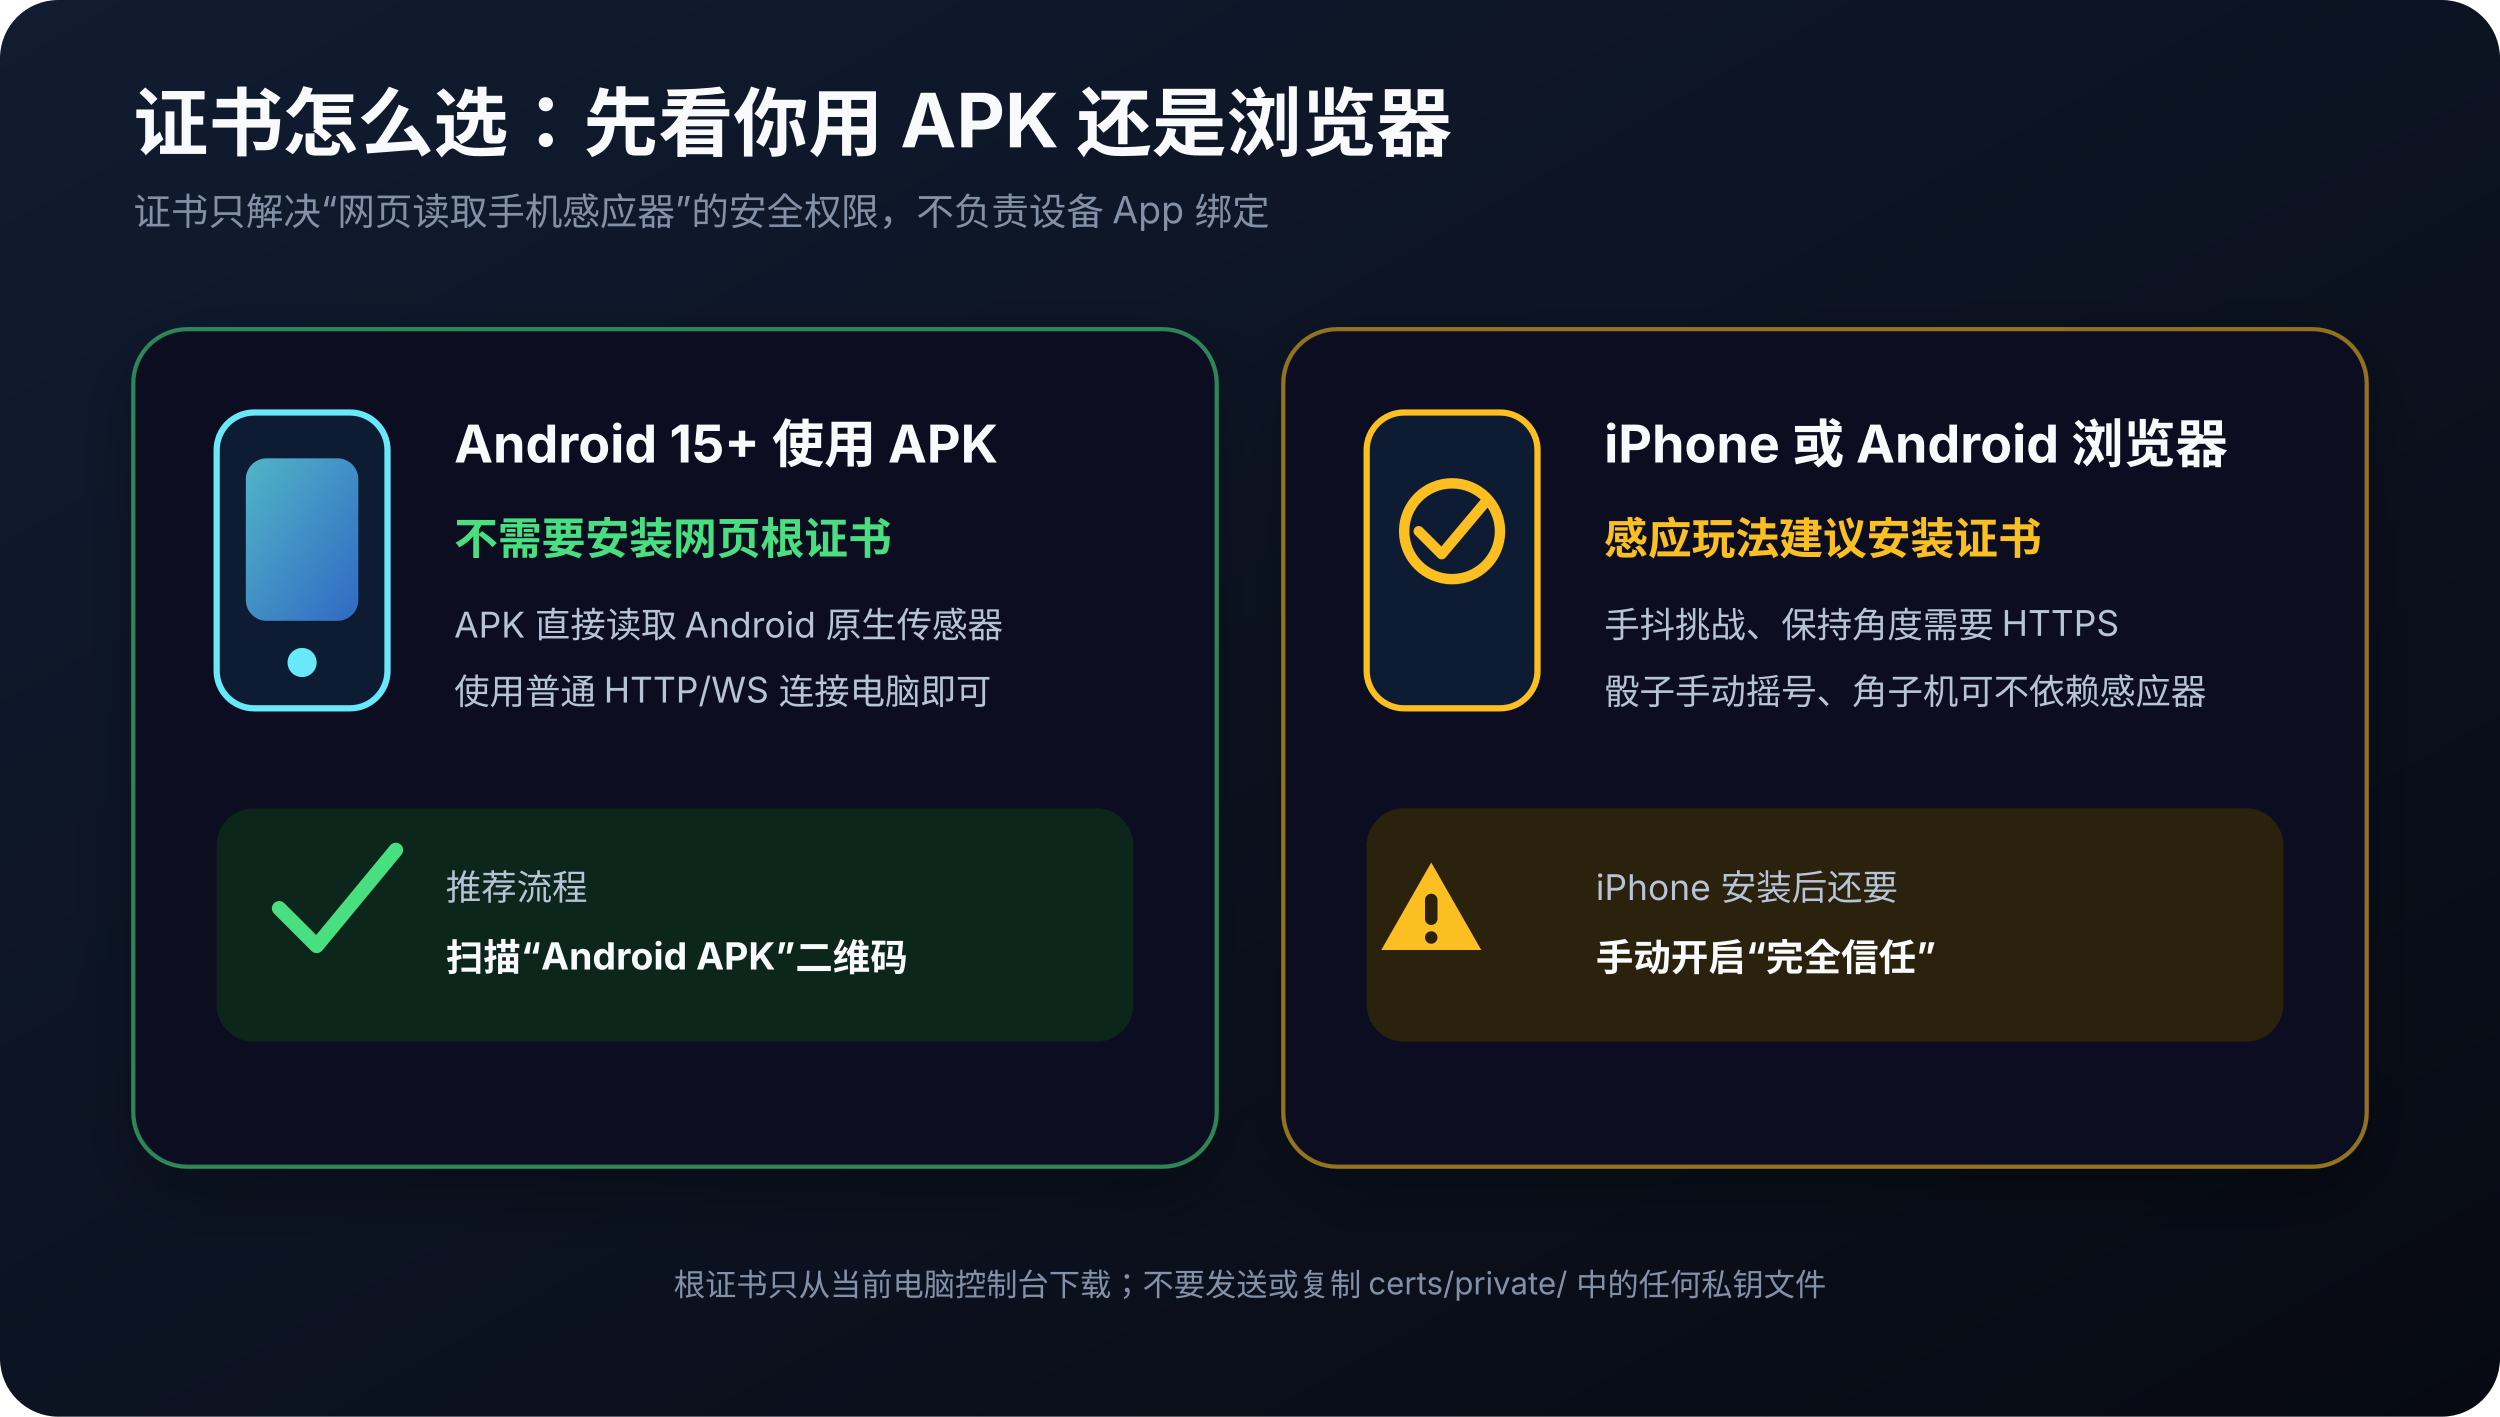
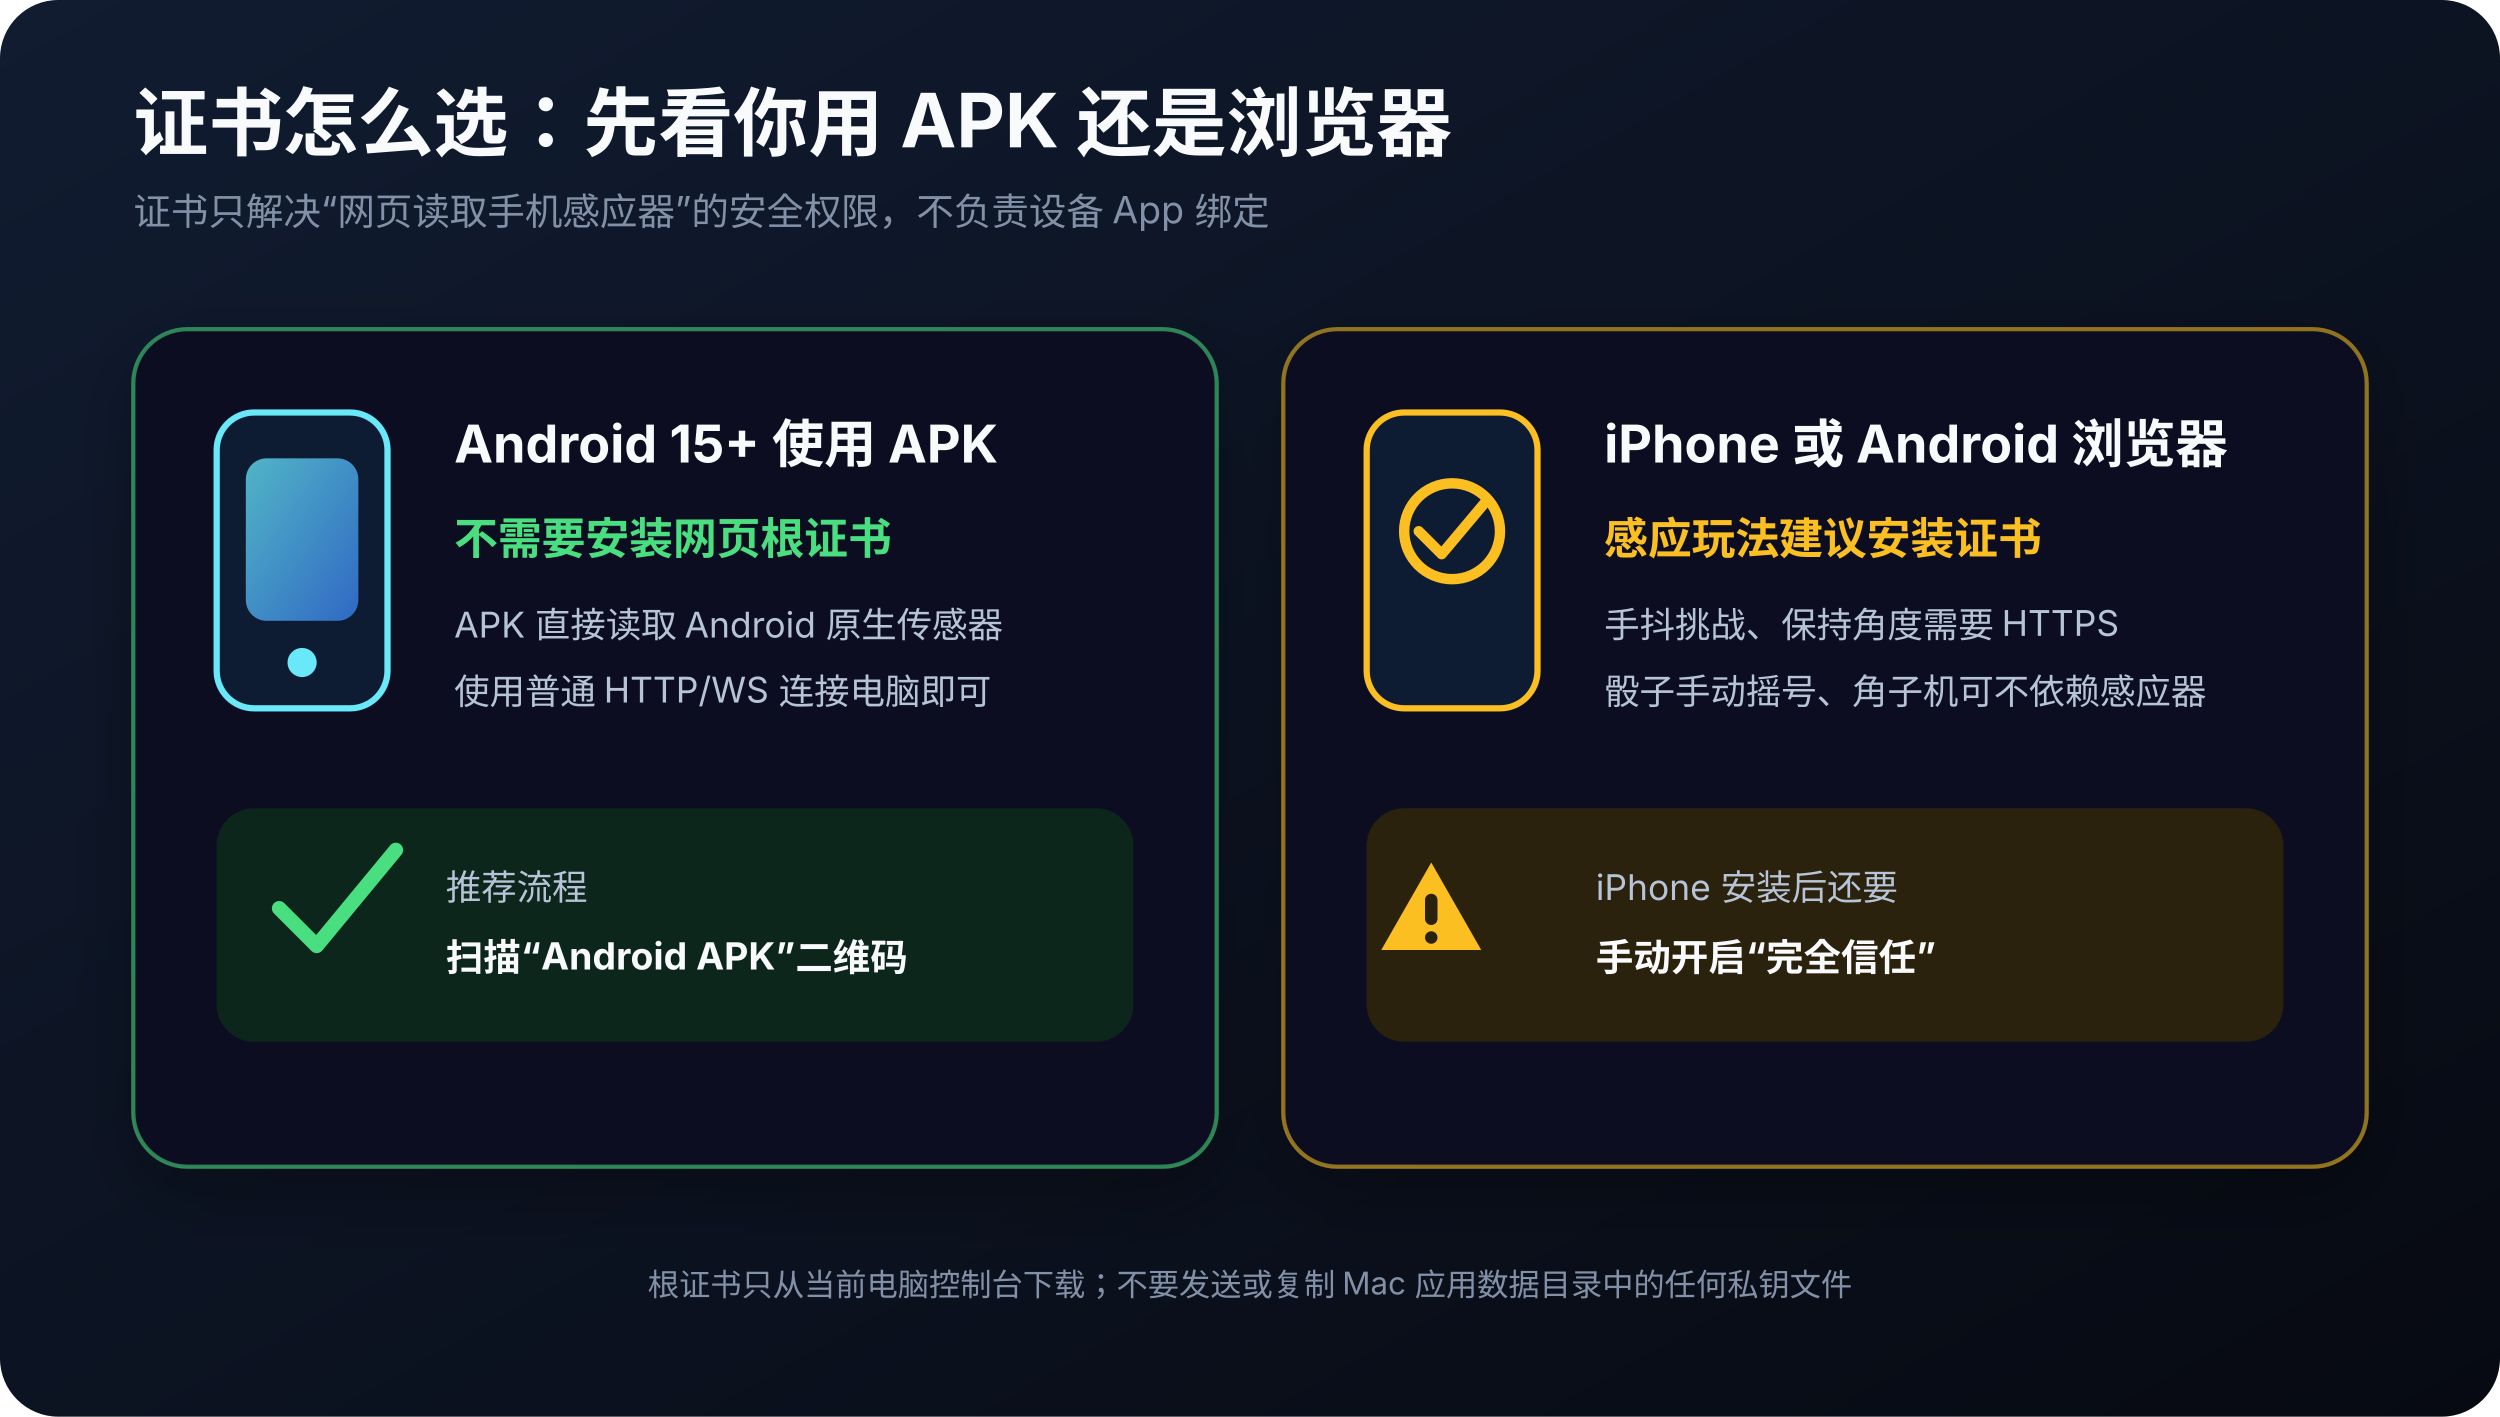
<svg xmlns="http://www.w3.org/2000/svg" width="1200" height="680" viewBox="0 0 1200 680" role="img" aria-labelledby="title desc">
  <defs>
    <linearGradient id="bg4" x1="0" y1="0" x2="1" y2="1">
      <stop stop-color="#111c31" />
      <stop offset="1" stop-color="#070a12" />
    </linearGradient>
    <linearGradient id="a4" x1="0" y1="0" x2="1" y2="1">
      <stop stop-color="#67e8f9" />
      <stop offset="1" stop-color="#3b82f6" />
    </linearGradient>
    <filter id="s4">
      <feDropShadow dx="0" dy="12" stdDeviation="16" flood-opacity=".3" />
    </filter>
    <style>text{font-family:-apple-system,BlinkMacSystemFont,"PingFang SC","Microsoft YaHei",sans-serif}.t{fill:#f8fafc;font-size:36px;font-weight:750}.s{fill:#8291a8;font-size:18px}.h{fill:#f8fafc;font-size:25px;font-weight:750}.p{fill:#b7c4d7;font-size:17px}.yes{fill:#4ade80;font-size:21px;font-weight:800}.warn{fill:#fbbf24;font-size:21px;font-weight:800}.small{fill:#8291a8;font-size:15px}</style>
  </defs>
  <rect width="1200" height="680" rx="28" fill="url(#bg4)" />
  <text x="64" y="72" class="t">证书怎么选：先看你用 APK 还是浏览器</text>
  <text x="64" y="108" class="s">证书只解决“网页读取手机感应器”的安全权限，不负责设备 App 绑定</text>
  <g filter="url(#s4)">
    <rect x="64" y="158" width="520" height="402" rx="26" fill="#0b1120" stroke="#4ade80" stroke-opacity=".55" stroke-width="2" />
    <rect x="104" y="198" width="82" height="142" rx="18" fill="#111c31" stroke="#67e8f9" stroke-width="3" />
    <rect x="118" y="220" width="54" height="78" rx="10" fill="url(#a4)" opacity=".75" />
    <circle cx="145" cy="318" r="7" fill="#67e8f9" />
    <text x="218" y="222" class="h">Android 15+ 使用 APK</text>
    <text x="218" y="266" class="yes">不需要安装网页根证书</text>
    <text x="218" y="306" class="p">APK 直接读取 Android 原生传感器</text>
    <text x="218" y="338" class="p">使用普通 HTTP/WS 连接电脑即可</text>
    <rect x="104" y="388" width="440" height="112" rx="18" fill="#0d251c" />
    <path d="M134 436l18 18 38-46" fill="none" stroke="#4ade80" stroke-width="7" stroke-linecap="round" stroke-linejoin="round" />
    <text x="214" y="432" class="p">推荐流程</text>
    <text x="214" y="466" fill="#f8fafc" font-size="18" font-weight="700">扫描“Android APK”二维码</text>
    <rect x="616" y="158" width="520" height="402" rx="26" fill="#0b1120" stroke="#fbbf24" stroke-opacity=".55" stroke-width="2" />
    <rect x="656" y="198" width="82" height="142" rx="18" fill="#111c31" stroke="#fbbf24" stroke-width="3" />
    <circle cx="697" cy="255" r="23" fill="none" stroke="#fbbf24" stroke-width="5" />
    <path d="M681 255l11 11 21-25" fill="none" stroke="#fbbf24" stroke-width="5" stroke-linecap="round" stroke-linejoin="round" />
    <text x="770" y="222" class="h">iPhone 或 Android 浏览器</text>
    <text x="770" y="266" class="warn">感应玩法建议安装证书</text>
    <text x="770" y="306" class="p">手抖挑战、保持角度需要 HTTPS</text>
    <text x="770" y="338" class="p">骰子手动摇号、角子机可不依赖感应器</text>
    <rect x="656" y="388" width="440" height="112" rx="18" fill="#2a210b" />
    <path d="M687 414l24 42h-48z" fill="#fbbf24" />
    <rect x="684" y="429" width="6" height="15" rx="3" fill="#2a210b" />
    <circle cx="687" cy="450" r="3" fill="#2a210b" />
    <text x="766" y="432" class="p">iPhone 安装后还要</text>
    <text x="766" y="466" fill="#f8fafc" font-size="18" font-weight="700">手动开启“完全信任”</text>
  </g>
-   <text x="600" y="622" text-anchor="middle" class="small">根证书只从当前电脑控制台下载；不要发送或复制 certs/private/ 中的任何私钥文件</text>
+   <text x="600" y="622" text-anchor="middle" class="small">根证书只从当前电脑控制台下载；不要发送或复制 Mac 应用数据目录中的任何私钥文件</text>
</svg>
